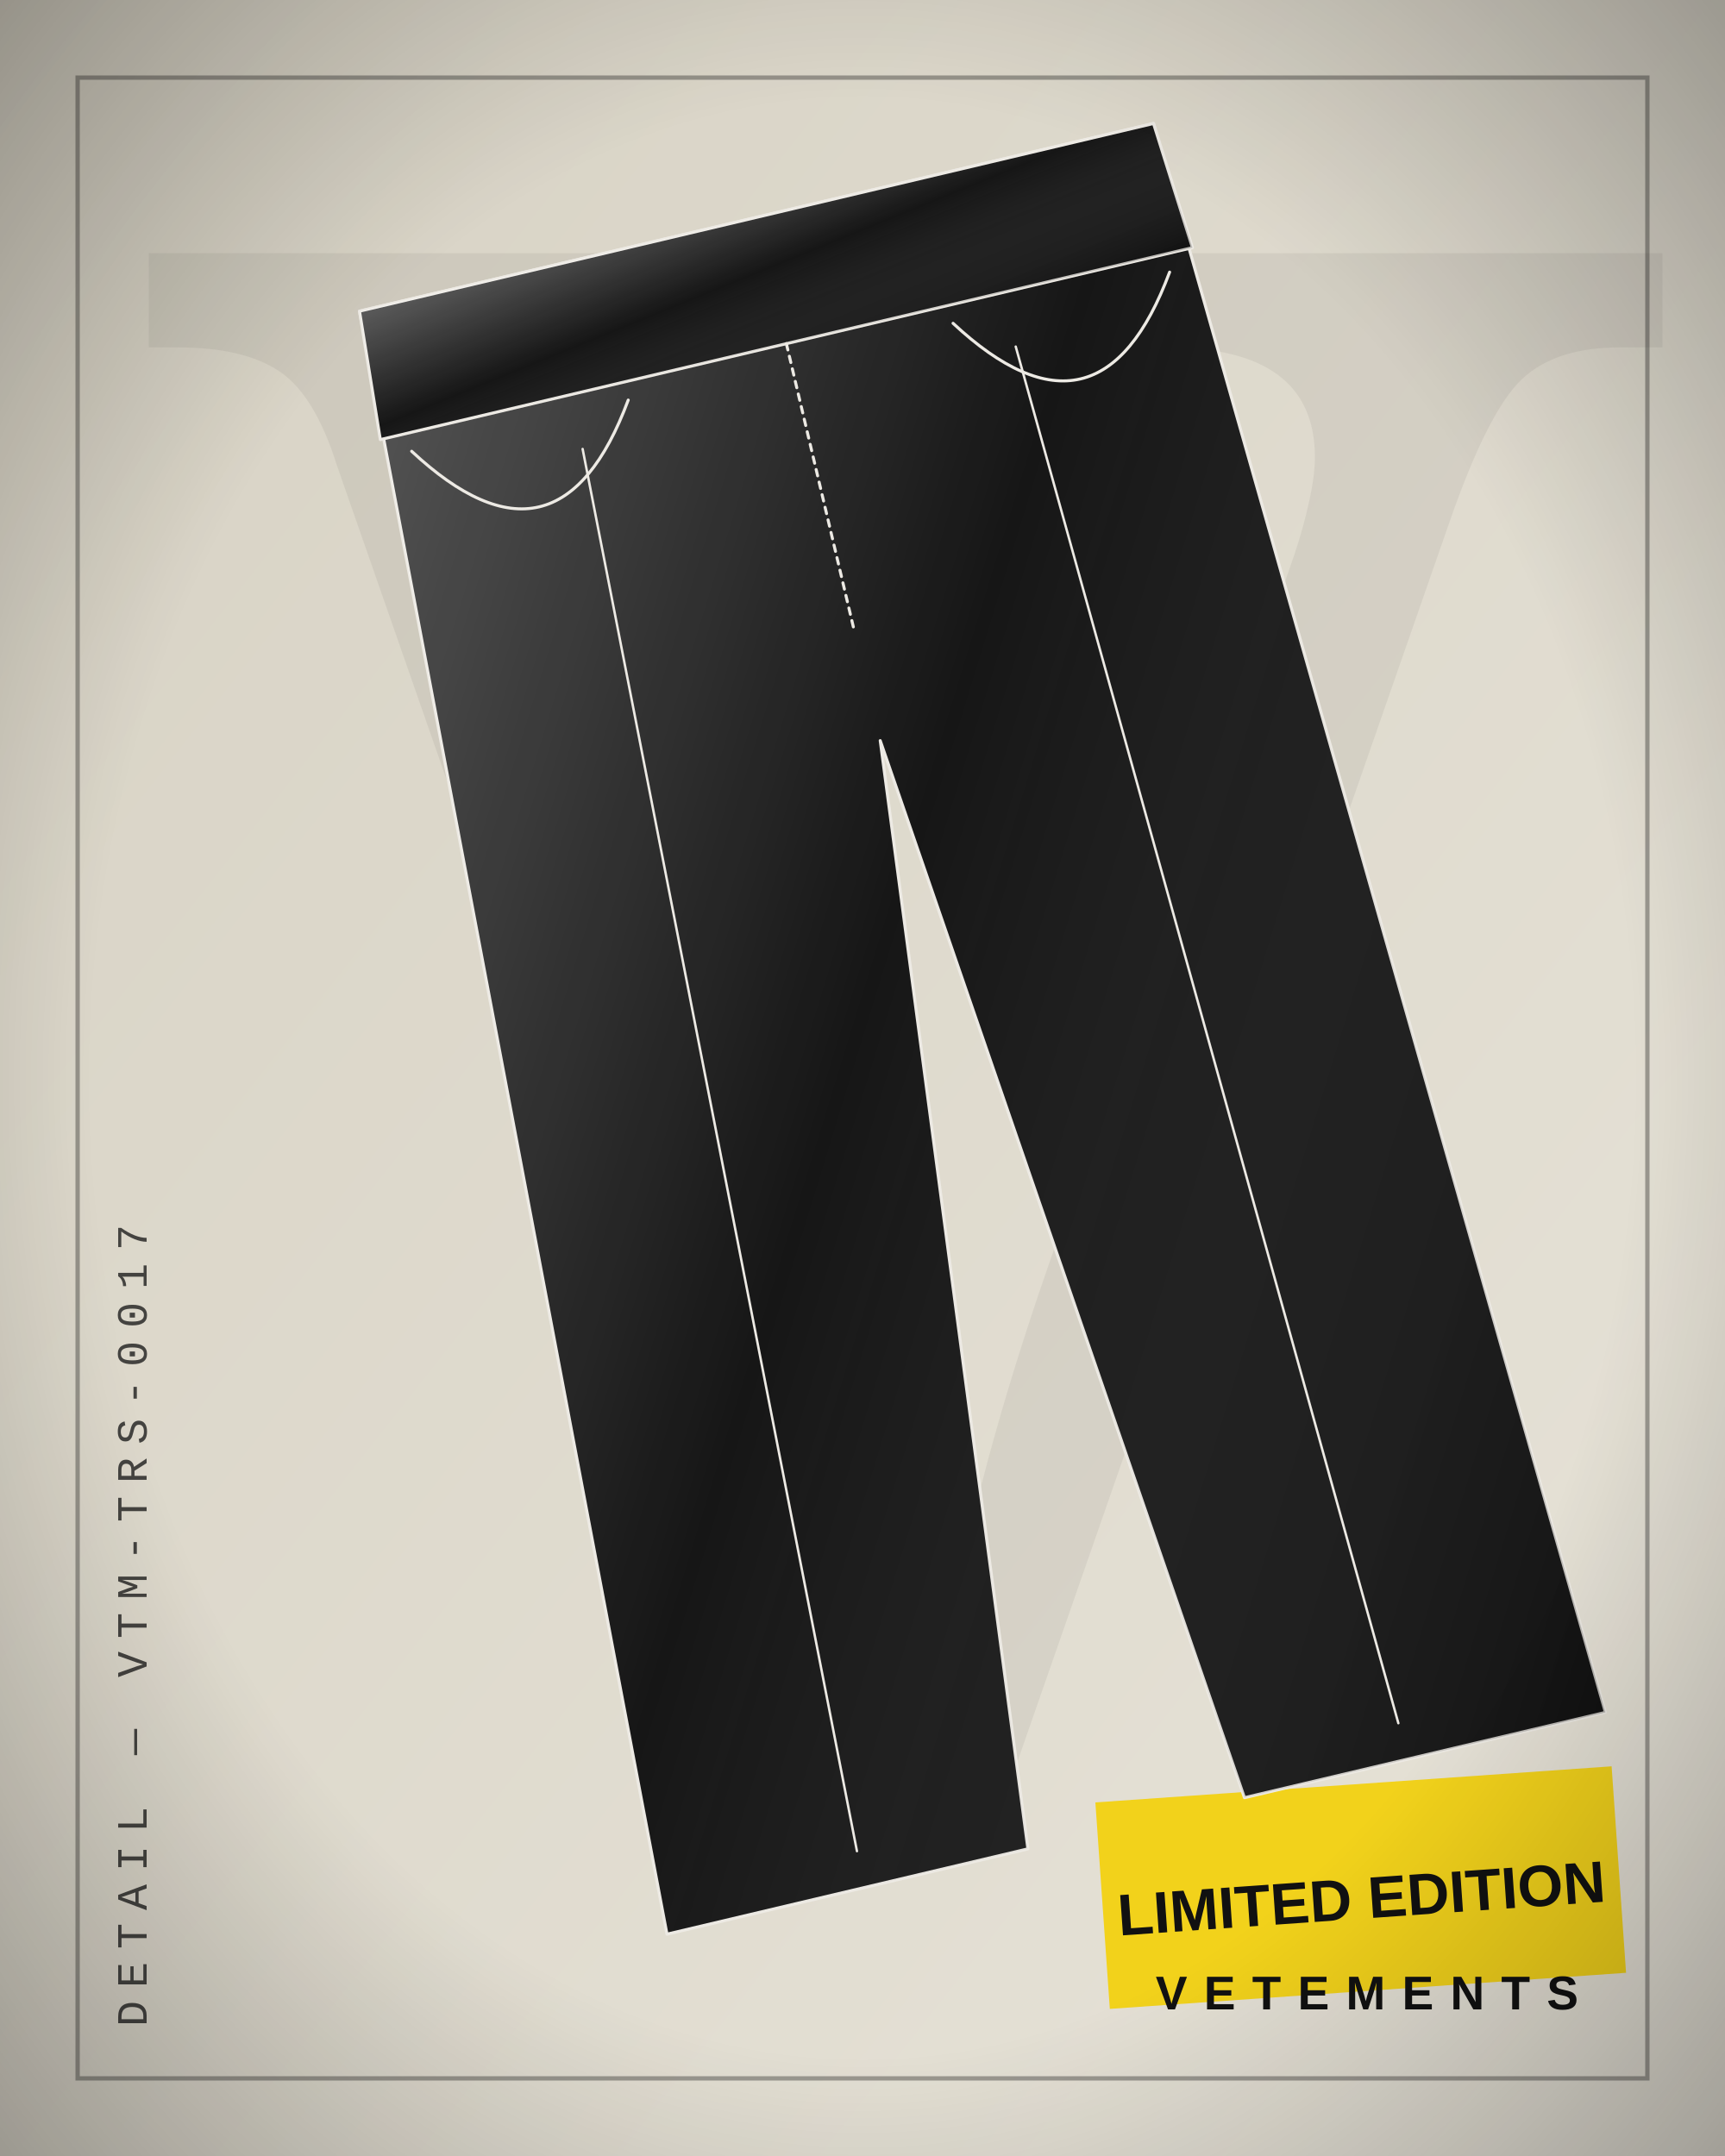
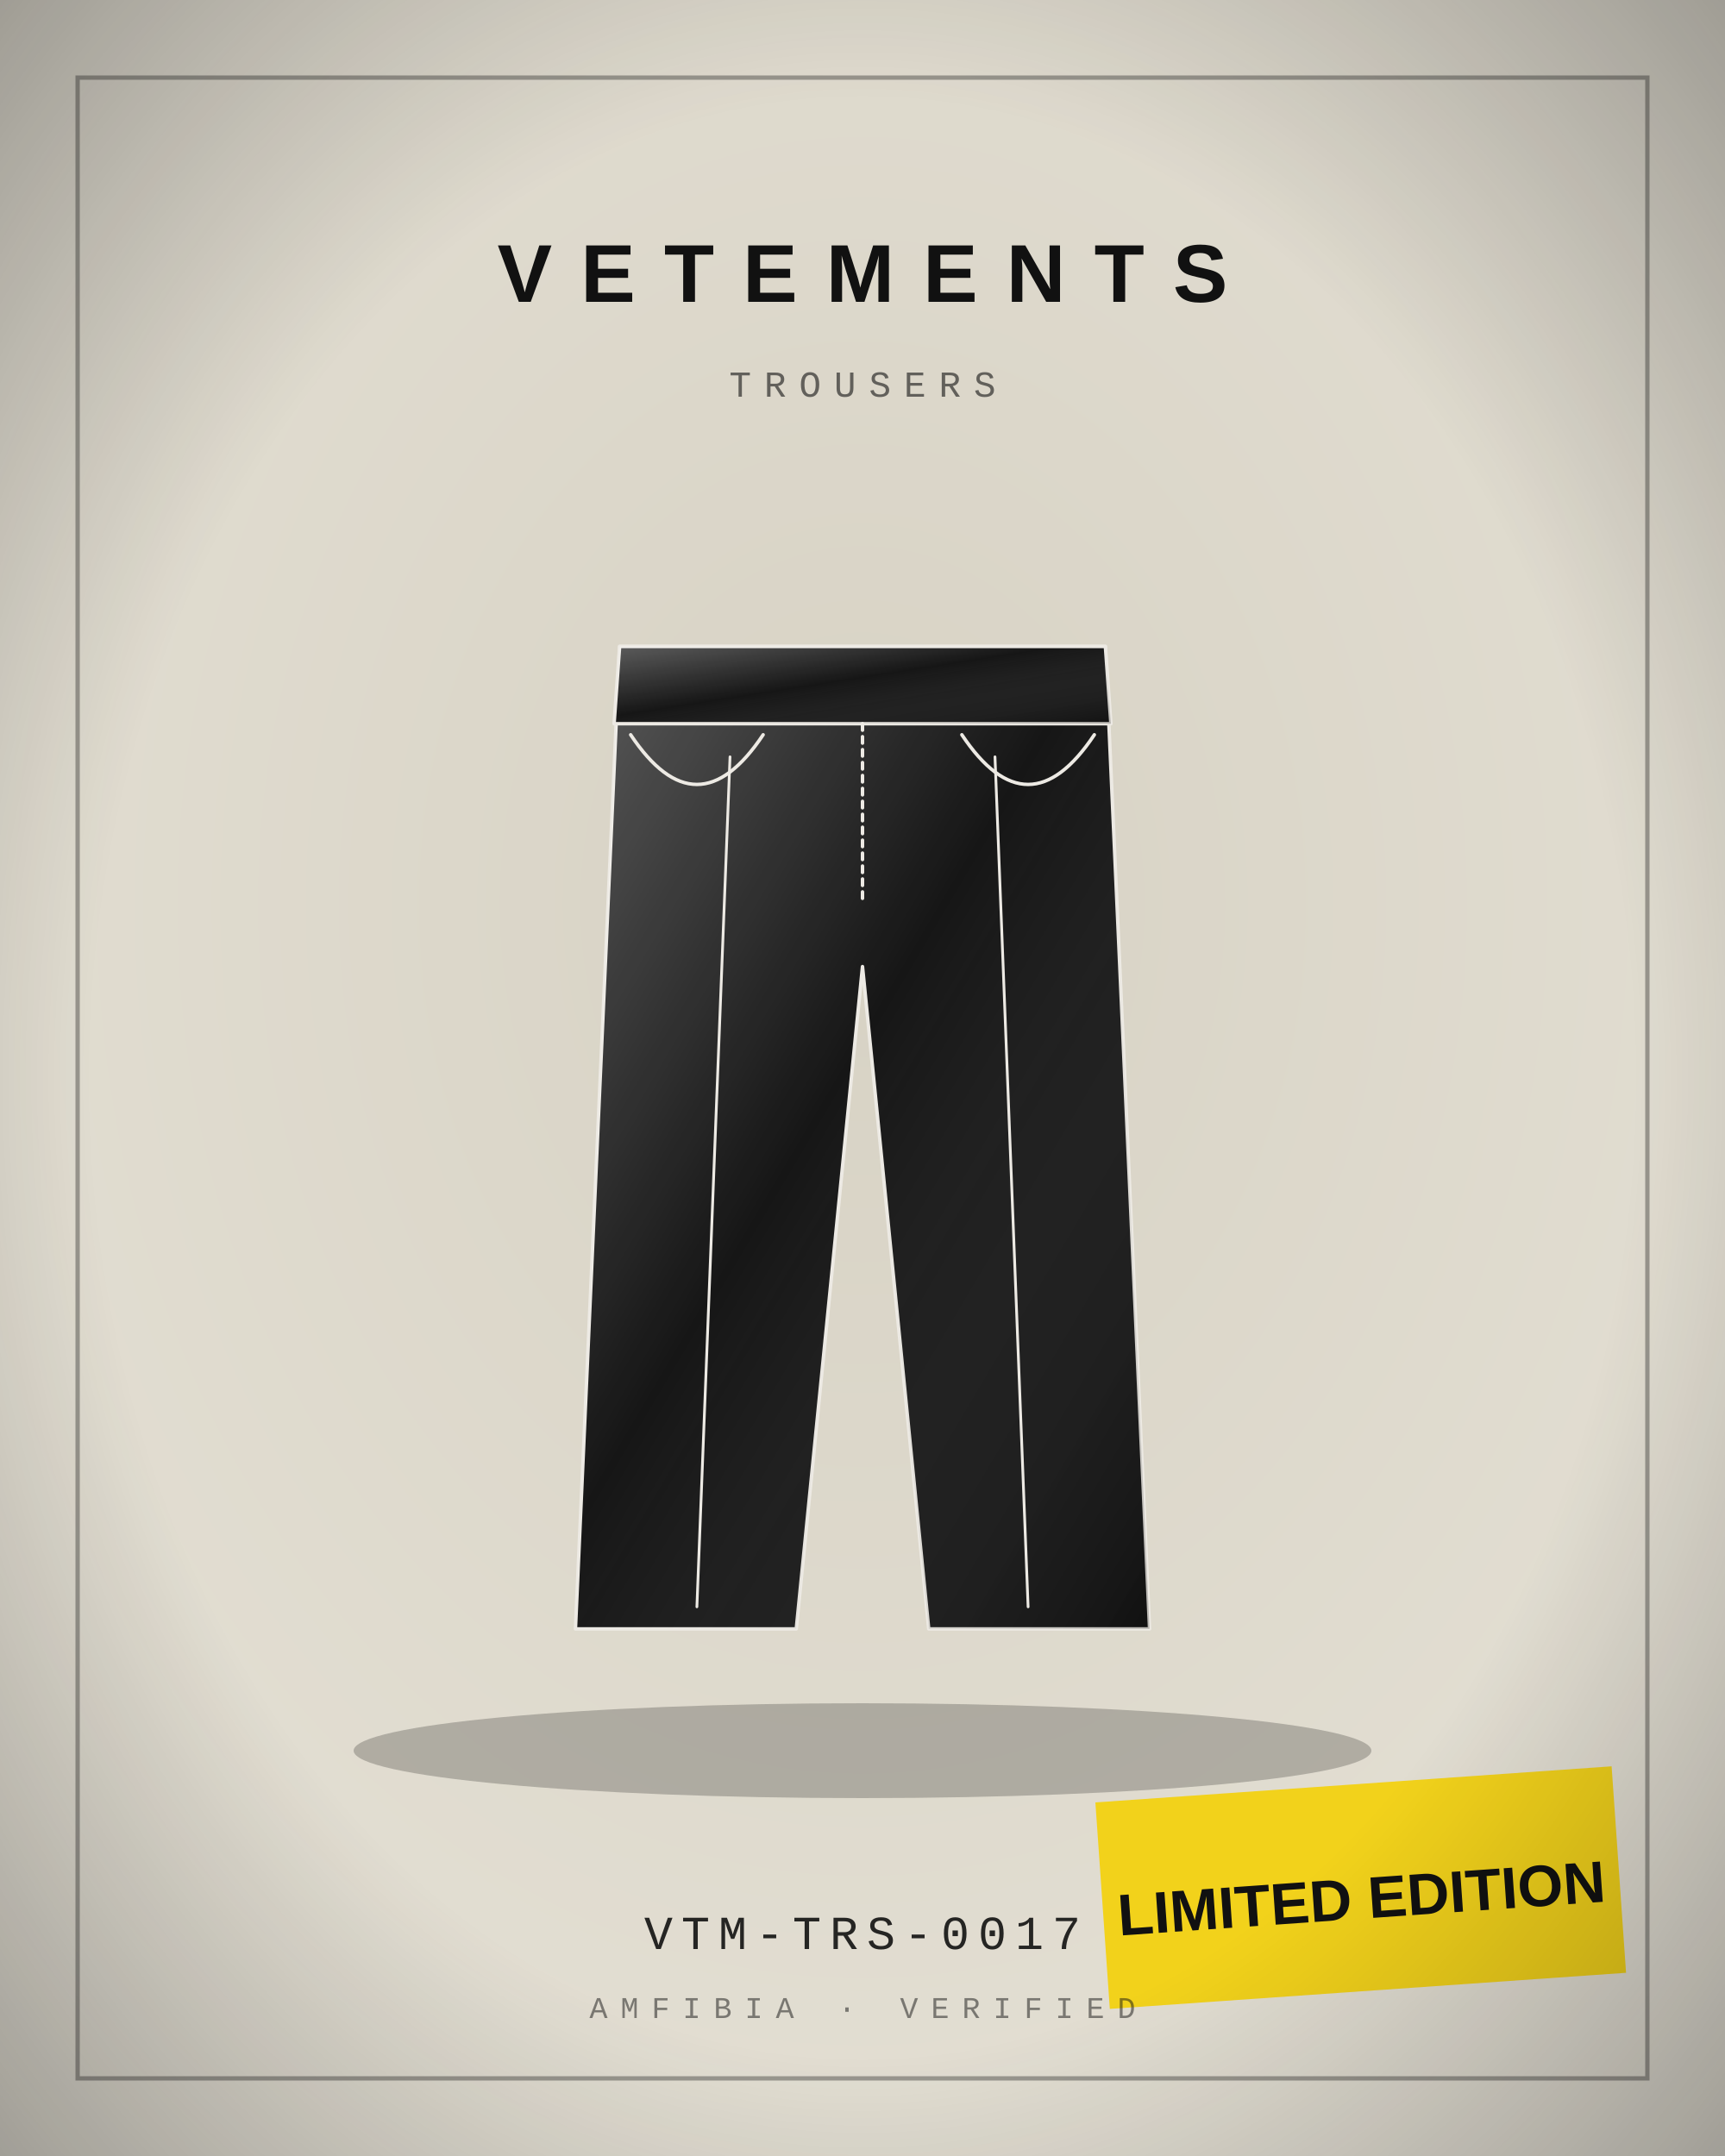
<svg xmlns="http://www.w3.org/2000/svg" viewBox="0 0 400 500" width="800" height="1000">
  <defs>
    <radialGradient id="bg" cx="50%" cy="42%" r="80%">
      <stop offset="0" stop-color="#D7D2C4" />
      <stop offset="1" stop-color="#E7E3D8" />
    </radialGradient>
    <linearGradient id="bgd" x1="0" y1="0" x2="1" y2="1">
      <stop offset="0" stop-color="#D7D2C4" />
      <stop offset="1" stop-color="#E7E3D8" />
    </linearGradient>
    <linearGradient id="sheen" x1="0" y1="0" x2="1" y2="1">
      <stop offset="0" stop-color="#fff" stop-opacity=".30" />
      <stop offset=".45" stop-color="#fff" stop-opacity="0" />
      <stop offset="1" stop-color="#000" stop-opacity=".22" />
    </linearGradient>
    <linearGradient id="multi" x1="0" y1="0" x2="1" y2="1">
      <stop offset="0" stop-color="#B3122E" />
      <stop offset=".35" stop-color="#C9A227" />
      <stop offset=".7" stop-color="#2F5D46" />
      <stop offset="1" stop-color="#3557A0" />
    </linearGradient>
    <radialGradient id="vig" cx="50%" cy="50%" r="75%">
      <stop offset=".6" stop-color="#000" stop-opacity="0" />
      <stop offset="1" stop-color="#000" stop-opacity=".35" />
    </radialGradient>
  </defs>
-   <rect width="400" height="500" fill="url(#bgd)" />
-   <text x="210" y="430" text-anchor="middle" font-family="Georgia, serif" font-size="520" fill="#111111" opacity="0.06">V</text>
+   <rect width="400" height="500" fill="url(#bg)" />
  <rect x="18" y="18" width="364" height="464" fill="none" stroke="#111111" stroke-width="1" opacity="0.35" />
  <g transform="translate(254 418) rotate(-4)">
    <rect width="120" height="48" fill="#F2D21B" />
    <text x="60" y="31.2" text-anchor="middle" font-family="Arial, sans-serif" font-weight="700" font-size="13.6" fill="#111">LIMITED EDITION</text>
  </g>
-   <g transform="rotate(-13.3 200 250) translate(7 20) scale(2.15)">
-     <path d="M56 14 L144 14 L152 192 L112 192 L100 72 L88 192 L48 192 Z" fill="#161616" stroke="#EDEAE4" stroke-width="1.4" stroke-linejoin="round" stroke-linecap="round" vector-effect="non-scaling-stroke" />
+   <ellipse cx="200" cy="406" rx="118" ry="11" fill="#000" opacity="0.22" />
+   <g transform="translate(72 132) scale(1.28)">
+     <path d="M56 14 L144 14 L152 192 L112 192 L100 72 L88 192 L48 192 Z" fill="#161616" stroke="#EDEAE4" stroke-width="1.6" stroke-linejoin="round" stroke-linecap="round" vector-effect="non-scaling-stroke" />
    <path d="M56 14 L144 14 L152 192 L112 192 L100 72 L88 192 L48 192 Z" fill="url(#sheen)" stroke="none" />
-     <path d="M56 14 L144 14 L145 28 L55 28 Z" fill="#161616" stroke="#EDEAE4" stroke-width="1.4" stroke-linejoin="round" stroke-linecap="round" vector-effect="non-scaling-stroke" />
+     <path d="M56 14 L144 14 L145 28 L55 28 Z" fill="#161616" stroke="#EDEAE4" stroke-width="1.6" stroke-linejoin="round" stroke-linecap="round" vector-effect="non-scaling-stroke" />
    <path d="M56 14 L144 14 L145 28 L55 28 Z" fill="url(#sheen)" stroke="none" />
-     <path d="M76 34 L70 188 M124 34 L130 188" fill="none" stroke="#EDEAE4" stroke-width="1.12" stroke-linejoin="round" stroke-linecap="round" vector-effect="non-scaling-stroke" />
-     <path d="M58 30 Q70 48 82 30 M142 30 Q130 48 118 30" fill="none" stroke="#EDEAE4" stroke-width="1.4" stroke-linejoin="round" stroke-linecap="round" vector-effect="non-scaling-stroke" />
-     <path d="M100 28 L100 60" fill="none" stroke="#EDEAE4" stroke-width="1.4" stroke-dasharray="3 3" stroke-linejoin="round" stroke-linecap="round" vector-effect="non-scaling-stroke" />
-   </g>
-   <g transform="translate(34 470) rotate(-90)">
-     <text x="0" y="0" text-anchor="start" font-family="'Courier New', Courier, monospace" font-size="10" letter-spacing="3" fill="#111111" opacity="0.75">DETAIL — VTM-TRS-0017</text>
+     <path d="M76 34 L70 188 M124 34 L130 188" fill="none" stroke="#EDEAE4" stroke-width="1.28" stroke-linejoin="round" stroke-linecap="round" vector-effect="non-scaling-stroke" />
+     <path d="M58 30 Q70 48 82 30 M142 30 Q130 48 118 30" fill="none" stroke="#EDEAE4" stroke-width="1.6" stroke-linejoin="round" stroke-linecap="round" vector-effect="non-scaling-stroke" />
+     <path d="M100 28 L100 60" fill="none" stroke="#EDEAE4" stroke-width="1.6" stroke-dasharray="3 3" stroke-linejoin="round" stroke-linecap="round" vector-effect="non-scaling-stroke" />
  </g>
  <g>
-     <text x="366" y="466" text-anchor="end" font-size="11" fill="#111111" font-family="Arial, Helvetica, sans-serif" font-weight="700" letter-spacing="3.85">VETEMENTS</text>
+     <text x="200" y="70" text-anchor="middle" font-size="19" fill="#111111" font-family="Arial, Helvetica, sans-serif" font-weight="700" letter-spacing="6.65">VETEMENTS</text>
  </g>
+   <text x="200" y="92" text-anchor="middle" font-family="'Courier New', Courier, monospace" font-size="8.5" letter-spacing="3" fill="#111111" opacity="0.6">TROUSERS</text>
+   <text x="200" y="452" text-anchor="middle" font-family="'Courier New', Courier, monospace" font-size="11" letter-spacing="2" fill="#111111" opacity="0.9">VTM-TRS-0017</text>
+   <text x="200" y="468" text-anchor="middle" font-family="'Courier New', Courier, monospace" font-size="7" letter-spacing="3" fill="#111111" opacity="0.5">AMFIBIA · VERIFIED</text>
  <rect width="400" height="500" fill="url(#vig)" />
</svg>
